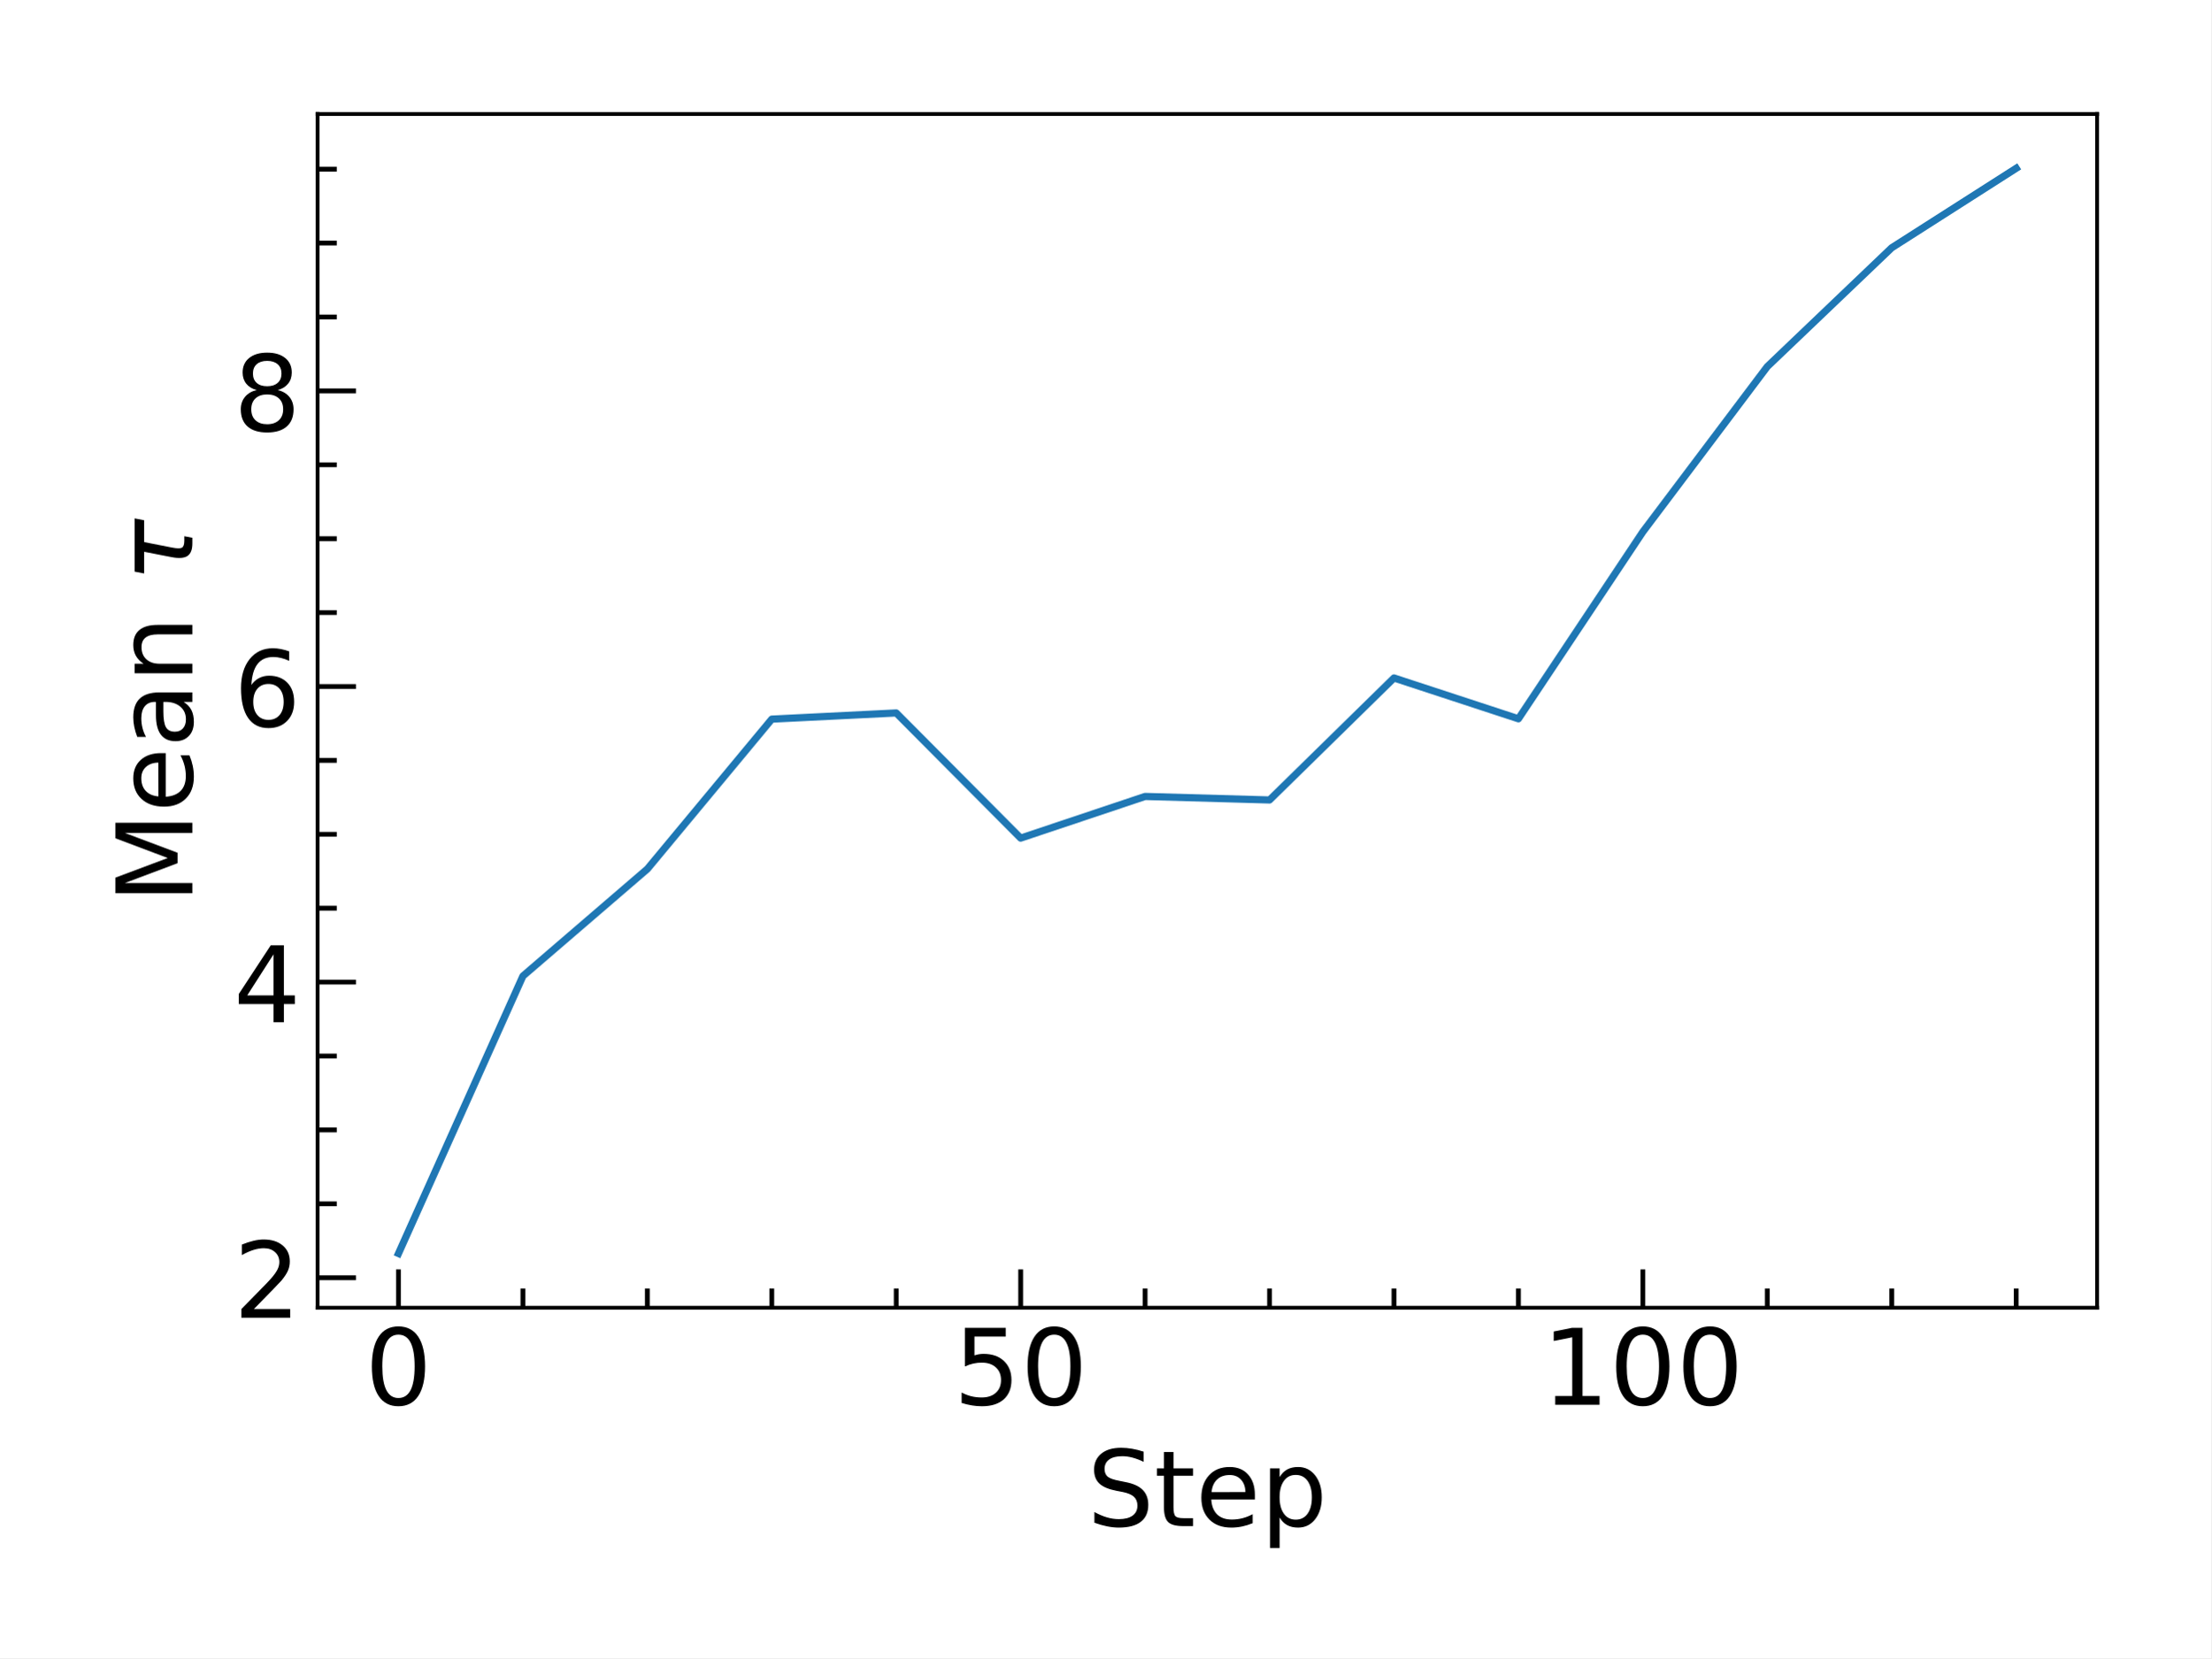
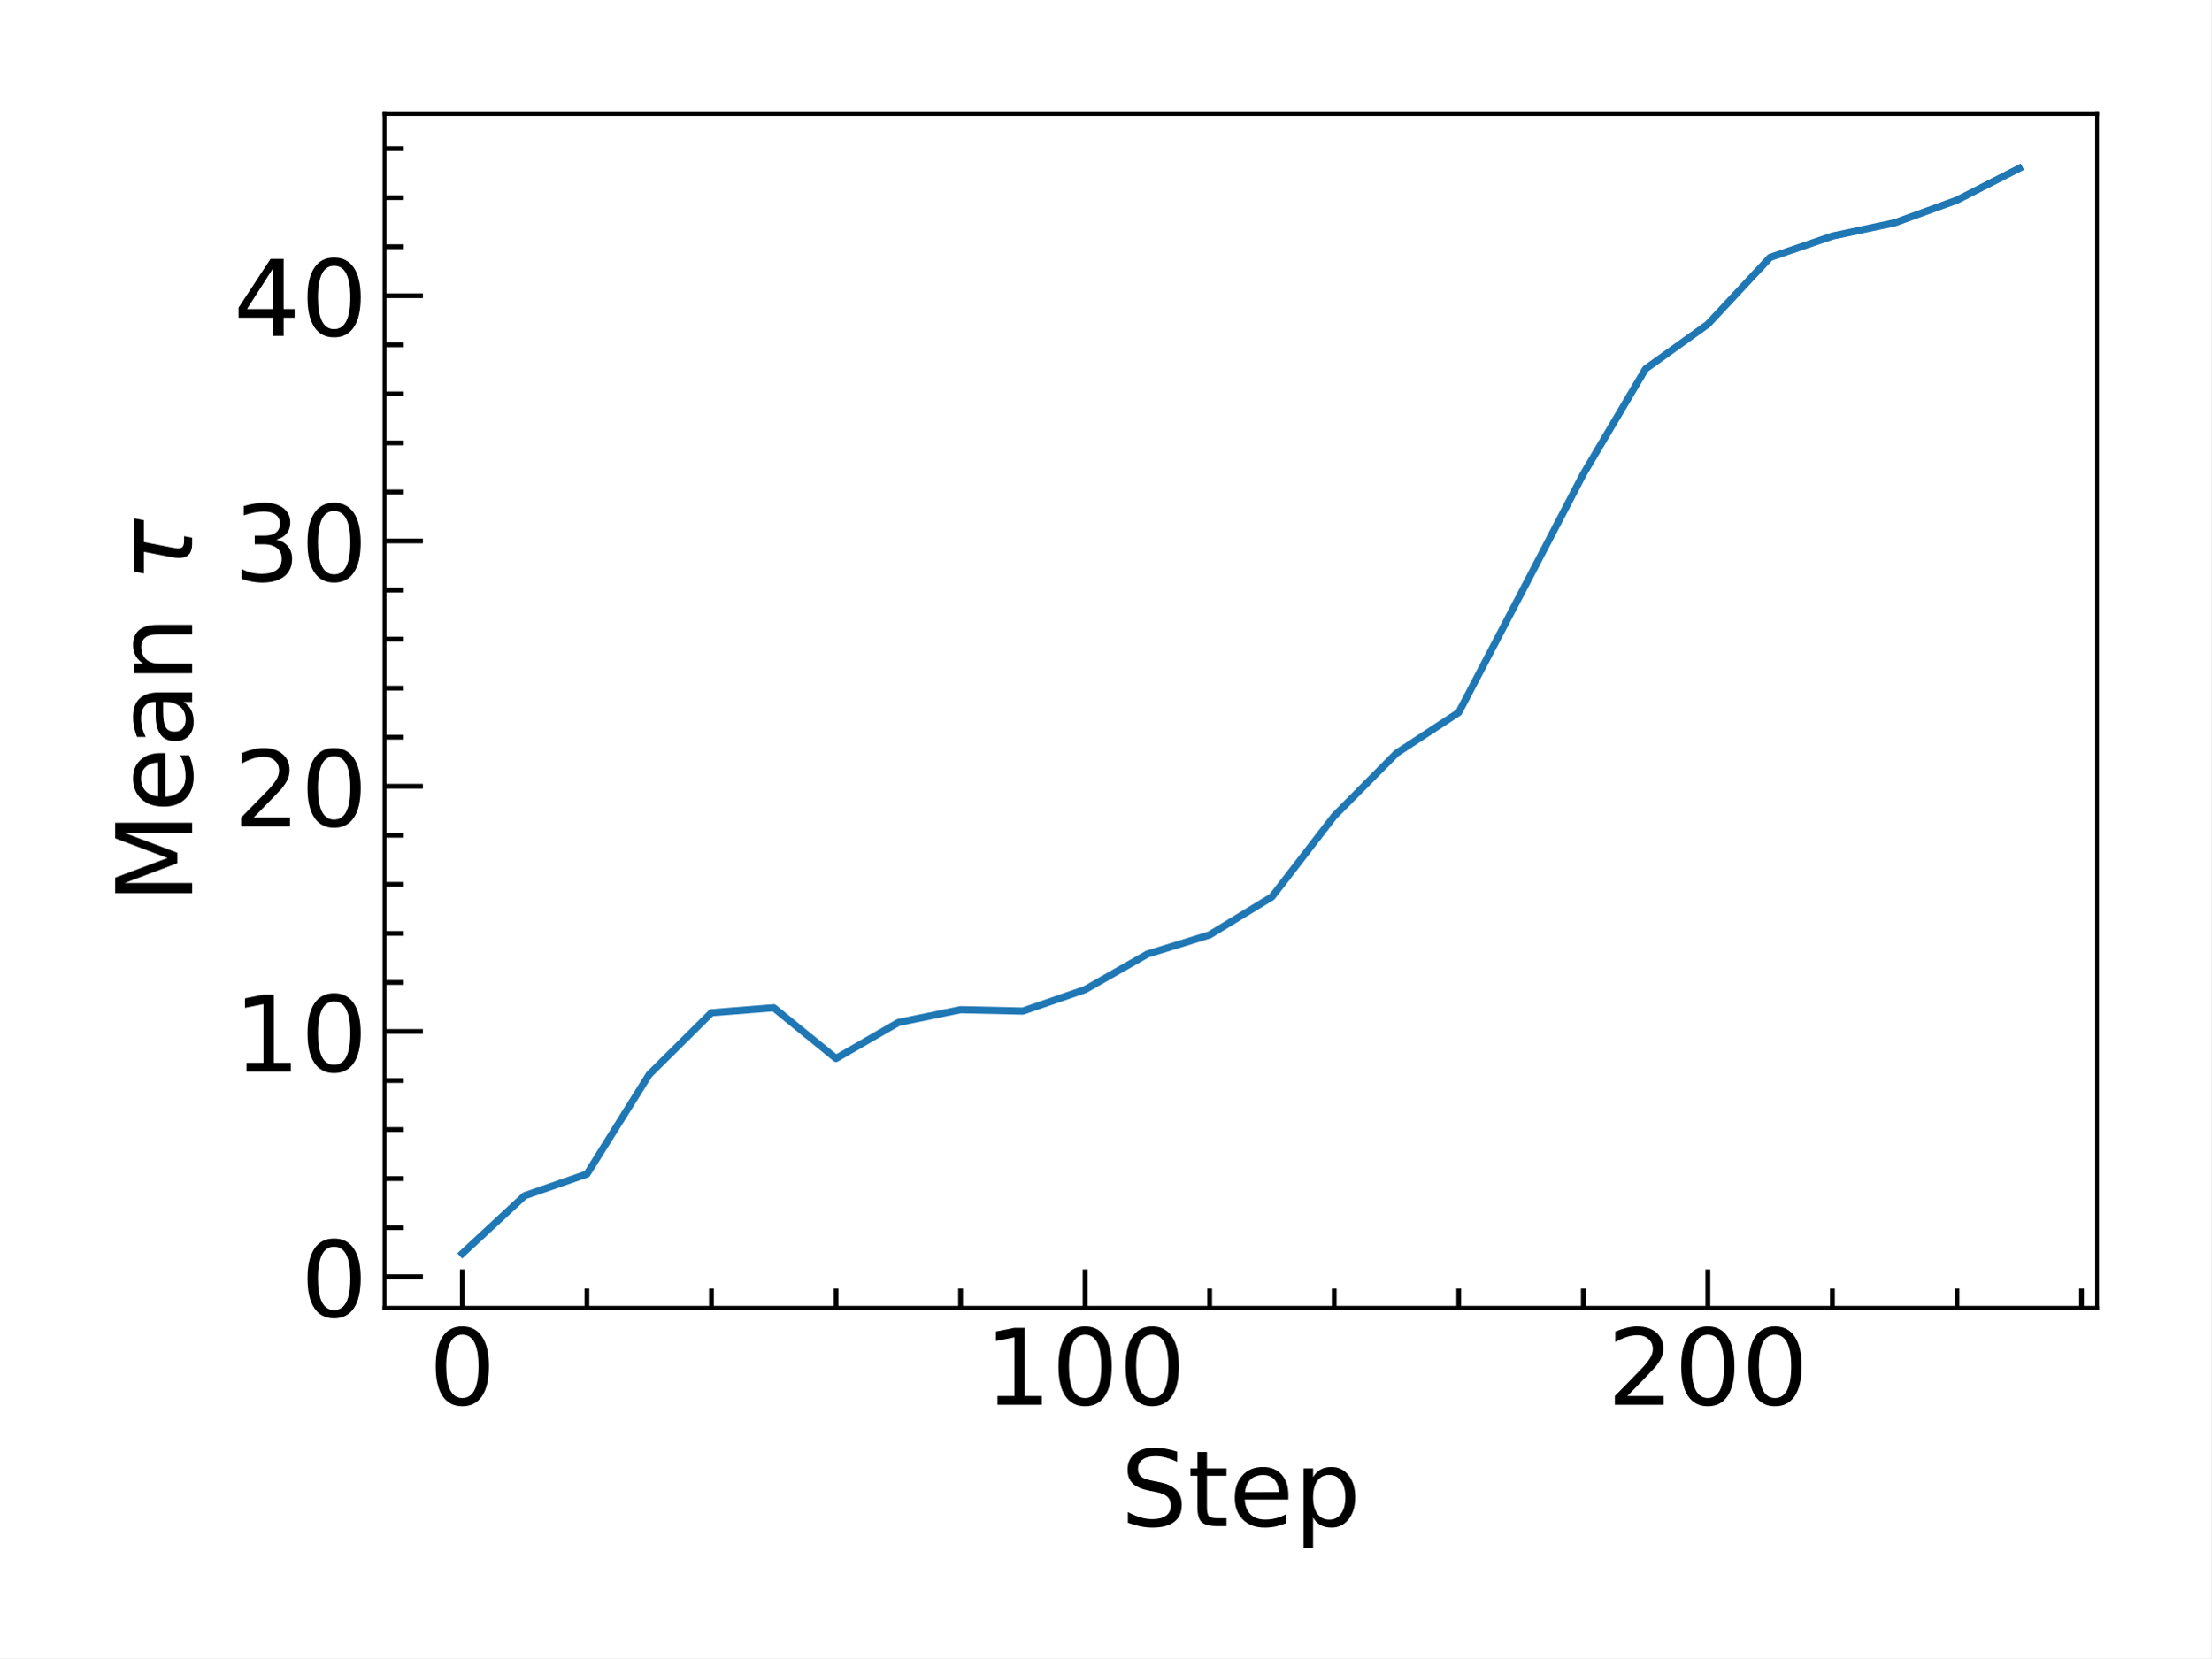
<svg xmlns="http://www.w3.org/2000/svg" xmlns:xlink="http://www.w3.org/1999/xlink" width="460.8pt" height="345.6pt" viewBox="0 0 460.8 345.6" version="1.1">
  <defs>
    <style type="text/css">*{stroke-linejoin: round; stroke-linecap: butt}</style>
  </defs>
  <g id="figure_1">
    <g id="patch_1">
      <path d="M 0 345.6  L 460.8 345.6  L 460.8 0  L 0 0  z " style="fill: #ffffff" />
    </g>
    <g id="axes_1">
      <g id="patch_2">
-         <path d="M 66.18 272.58  L 437.04 272.58  L 437.04 23.76  L 66.18 23.76  z " style="fill: #ffffff" />
+         <path d="M 80.13 272.58  L 437.04 272.58  L 437.04 23.76  L 80.13 23.76  z " style="fill: #ffffff" />
      </g>
      <g id="matplotlib.axis_1">
        <g id="xtick_1">
          <g id="line2d_1">
            <defs>
-               <path id="m7b9775e484" d="M 0 0  L 0 -8  " style="stroke: #000000" />
-             </defs>
-             <g>
-               <use xlink:href="#m7b9775e484" x="83.037" y="272.58" style="stroke: #000000" />
+               <path id="m4206f4cf24" d="M 0 0  L 0 -8  " style="stroke: #000000" />
+             </defs>
+             <g>
+               <use xlink:href="#m4206f4cf24" x="96.353" y="272.58" style="stroke: #000000" />
            </g>
          </g>
          <g id="text_1">
-             <g transform="translate(76.03852 292.7966) scale(0.22 -0.22)">
+             <g transform="translate(89.35443 292.7966) scale(0.22 -0.22)">
              <defs>
                <path id="DejaVuSans-30" d="M 2034 4250  Q 1547 4250 1301 3770  Q 1056 3291 1056 2328  Q 1056 1369 1301 889  Q 1547 409 2034 409  Q 2525 409 2770 889  Q 3016 1369 3016 2328  Q 3016 3291 2770 3770  Q 2525 4250 2034 4250  z M 2034 4750  Q 2819 4750 3233 4129  Q 3647 3509 3647 2328  Q 3647 1150 3233 529  Q 2819 -91 2034 -91  Q 1250 -91 836 529  Q 422 1150 422 2328  Q 422 3509 836 4129  Q 1250 4750 2034 4750  z " transform="scale(0.015625)" />
              </defs>
              <use xlink:href="#DejaVuSans-30" />
            </g>
          </g>
        </g>
        <g id="xtick_2">
          <g id="line2d_2">
            <g>
-               <use xlink:href="#m7b9775e484" x="212.709" y="272.58" style="stroke: #000000" />
+               <use xlink:href="#m4206f4cf24" x="226.139" y="272.58" style="stroke: #000000" />
            </g>
          </g>
          <g id="text_2">
-             <g transform="translate(198.7111 292.7966) scale(0.22 -0.22)">
-               <defs>
-                 <path id="DejaVuSans-35" d="M 691 4666  L 3169 4666  L 3169 4134  L 1269 4134  L 1269 2991  Q 1406 3038 1543 3061  Q 1681 3084 1819 3084  Q 2600 3084 3056 2656  Q 3513 2228 3513 1497  Q 3513 744 3044 326  Q 2575 -91 1722 -91  Q 1428 -91 1123 -41  Q 819 9 494 109  L 494 744  Q 775 591 1075 516  Q 1375 441 1709 441  Q 2250 441 2565 725  Q 2881 1009 2881 1497  Q 2881 1984 2565 2268  Q 2250 2553 1709 2553  Q 1456 2553 1204 2497  Q 953 2441 691 2322  L 691 4666  z " transform="scale(0.015625)" />
-               </defs>
-               <use xlink:href="#DejaVuSans-35" />
-               <use xlink:href="#DejaVuSans-30" x="63.623" />
-             </g>
-           </g>
-         </g>
-         <g id="xtick_3">
-           <g id="line2d_3">
-             <g>
-               <use xlink:href="#m7b9775e484" x="342.38" y="272.58" style="stroke: #000000" />
-             </g>
-           </g>
-           <g id="text_3">
-             <g transform="translate(321.3837 292.7966) scale(0.22 -0.22)">
+             <g transform="translate(205.1424 292.7966) scale(0.22 -0.22)">
              <defs>
                <path id="DejaVuSans-31" d="M 794 531  L 1825 531  L 1825 4091  L 703 3866  L 703 4441  L 1819 4666  L 2450 4666  L 2450 531  L 3481 531  L 3481 0  L 794 0  L 794 531  z " transform="scale(0.015625)" />
              </defs>
              <use xlink:href="#DejaVuSans-31" />
-               <use xlink:href="#DejaVuSans-30" x="63.623" />
-               <use xlink:href="#DejaVuSans-30" x="127.246" />
+               <use xlink:href="#DejaVuSans-30" transform="translate(63.62305 0)" />
+               <use xlink:href="#DejaVuSans-30" transform="translate(127.2461 0)" />
+             </g>
+           </g>
+         </g>
+         <g id="xtick_3">
+           <g id="line2d_3">
+             <g>
+               <use xlink:href="#m4206f4cf24" x="355.924" y="272.58" style="stroke: #000000" />
+             </g>
+           </g>
+           <g id="text_3">
+             <g transform="translate(334.9278 292.7966) scale(0.22 -0.22)">
+               <defs>
+                 <path id="DejaVuSans-32" d="M 1228 531  L 3431 531  L 3431 0  L 469 0  L 469 531  Q 828 903 1448 1529  Q 2069 2156 2228 2338  Q 2531 2678 2651 2914  Q 2772 3150 2772 3378  Q 2772 3750 2511 3984  Q 2250 4219 1831 4219  Q 1534 4219 1204 4116  Q 875 4013 500 3803  L 500 4441  Q 881 4594 1212 4672  Q 1544 4750 1819 4750  Q 2544 4750 2975 4387  Q 3406 4025 3406 3419  Q 3406 3131 3298 2873  Q 3191 2616 2906 2266  Q 2828 2175 2409 1742  Q 1991 1309 1228 531  z " transform="scale(0.015625)" />
+               </defs>
+               <use xlink:href="#DejaVuSans-32" />
+               <use xlink:href="#DejaVuSans-30" transform="translate(63.62305 0)" />
+               <use xlink:href="#DejaVuSans-30" transform="translate(127.2461 0)" />
            </g>
          </g>
        </g>
        <g id="xtick_4">
          <g id="line2d_4">
            <defs>
-               <path id="m031587529a" d="M 0 0  L 0 -4  " style="stroke: #000000" />
-             </defs>
-             <g>
-               <use xlink:href="#m031587529a" x="108.972" y="272.58" style="stroke: #000000" />
+               <path id="m67e339eca9" d="M 0 0  L 0 -4  " style="stroke: #000000" />
+             </defs>
+             <g>
+               <use xlink:href="#m67e339eca9" x="122.31" y="272.58" style="stroke: #000000" />
            </g>
          </g>
        </g>
        <g id="xtick_5">
          <g id="line2d_5">
            <g>
-               <use xlink:href="#m031587529a" x="134.906" y="272.58" style="stroke: #000000" />
+               <use xlink:href="#m67e339eca9" x="148.267" y="272.58" style="stroke: #000000" />
            </g>
          </g>
        </g>
        <g id="xtick_6">
          <g id="line2d_6">
            <g>
-               <use xlink:href="#m031587529a" x="160.84" y="272.58" style="stroke: #000000" />
+               <use xlink:href="#m67e339eca9" x="174.224" y="272.58" style="stroke: #000000" />
            </g>
          </g>
        </g>
        <g id="xtick_7">
          <g id="line2d_7">
            <g>
-               <use xlink:href="#m031587529a" x="186.774" y="272.58" style="stroke: #000000" />
+               <use xlink:href="#m67e339eca9" x="200.182" y="272.58" style="stroke: #000000" />
            </g>
          </g>
        </g>
        <g id="xtick_8">
          <g id="line2d_8">
            <g>
-               <use xlink:href="#m031587529a" x="238.643" y="272.58" style="stroke: #000000" />
+               <use xlink:href="#m67e339eca9" x="252.096" y="272.58" style="stroke: #000000" />
            </g>
          </g>
        </g>
        <g id="xtick_9">
          <g id="line2d_9">
            <g>
-               <use xlink:href="#m031587529a" x="264.577" y="272.58" style="stroke: #000000" />
+               <use xlink:href="#m67e339eca9" x="278.053" y="272.58" style="stroke: #000000" />
            </g>
          </g>
        </g>
        <g id="xtick_10">
          <g id="line2d_10">
            <g>
-               <use xlink:href="#m031587529a" x="290.511" y="272.58" style="stroke: #000000" />
+               <use xlink:href="#m67e339eca9" x="304.01" y="272.58" style="stroke: #000000" />
            </g>
          </g>
        </g>
        <g id="xtick_11">
          <g id="line2d_11">
            <g>
-               <use xlink:href="#m031587529a" x="316.446" y="272.58" style="stroke: #000000" />
+               <use xlink:href="#m67e339eca9" x="329.967" y="272.58" style="stroke: #000000" />
            </g>
          </g>
        </g>
        <g id="xtick_12">
          <g id="line2d_12">
            <g>
-               <use xlink:href="#m031587529a" x="368.314" y="272.58" style="stroke: #000000" />
+               <use xlink:href="#m67e339eca9" x="381.881" y="272.58" style="stroke: #000000" />
            </g>
          </g>
        </g>
        <g id="xtick_13">
          <g id="line2d_13">
            <g>
-               <use xlink:href="#m031587529a" x="394.248" y="272.58" style="stroke: #000000" />
+               <use xlink:href="#m67e339eca9" x="407.838" y="272.58" style="stroke: #000000" />
            </g>
          </g>
        </g>
        <g id="xtick_14">
          <g id="line2d_14">
            <g>
-               <use xlink:href="#m031587529a" x="420.183" y="272.58" style="stroke: #000000" />
+               <use xlink:href="#m67e339eca9" x="433.795" y="272.58" style="stroke: #000000" />
            </g>
          </g>
        </g>
        <g id="text_4">
-           <g transform="translate(226.5627 318.0884) scale(0.22 -0.22)">
+           <g transform="translate(233.5377 318.0884) scale(0.22 -0.22)">
            <defs>
              <path id="DejaVuSans-53" d="M 3425 4513  L 3425 3897  Q 3066 4069 2747 4153  Q 2428 4238 2131 4238  Q 1616 4238 1336 4038  Q 1056 3838 1056 3469  Q 1056 3159 1242 3001  Q 1428 2844 1947 2747  L 2328 2669  Q 3034 2534 3370 2195  Q 3706 1856 3706 1288  Q 3706 609 3251 259  Q 2797 -91 1919 -91  Q 1588 -91 1214 -16  Q 841 59 441 206  L 441 856  Q 825 641 1194 531  Q 1563 422 1919 422  Q 2459 422 2753 634  Q 3047 847 3047 1241  Q 3047 1584 2836 1778  Q 2625 1972 2144 2069  L 1759 2144  Q 1053 2284 737 2584  Q 422 2884 422 3419  Q 422 4038 858 4394  Q 1294 4750 2059 4750  Q 2388 4750 2728 4690  Q 3069 4631 3425 4513  z " transform="scale(0.015625)" />
              <path id="DejaVuSans-74" d="M 1172 4494  L 1172 3500  L 2356 3500  L 2356 3053  L 1172 3053  L 1172 1153  Q 1172 725 1289 603  Q 1406 481 1766 481  L 2356 481  L 2356 0  L 1766 0  Q 1100 0 847 248  Q 594 497 594 1153  L 594 3053  L 172 3053  L 172 3500  L 594 3500  L 594 4494  L 1172 4494  z " transform="scale(0.015625)" />
              <path id="DejaVuSans-65" d="M 3597 1894  L 3597 1613  L 953 1613  Q 991 1019 1311 708  Q 1631 397 2203 397  Q 2534 397 2845 478  Q 3156 559 3463 722  L 3463 178  Q 3153 47 2828 -22  Q 2503 -91 2169 -91  Q 1331 -91 842 396  Q 353 884 353 1716  Q 353 2575 817 3079  Q 1281 3584 2069 3584  Q 2775 3584 3186 3129  Q 3597 2675 3597 1894  z M 3022 2063  Q 3016 2534 2758 2815  Q 2500 3097 2075 3097  Q 1594 3097 1305 2825  Q 1016 2553 972 2059  L 3022 2063  z " transform="scale(0.015625)" />
              <path id="DejaVuSans-70" d="M 1159 525  L 1159 -1331  L 581 -1331  L 581 3500  L 1159 3500  L 1159 2969  Q 1341 3281 1617 3432  Q 1894 3584 2278 3584  Q 2916 3584 3314 3078  Q 3713 2572 3713 1747  Q 3713 922 3314 415  Q 2916 -91 2278 -91  Q 1894 -91 1617 61  Q 1341 213 1159 525  z M 3116 1747  Q 3116 2381 2855 2742  Q 2594 3103 2138 3103  Q 1681 3103 1420 2742  Q 1159 2381 1159 1747  Q 1159 1113 1420 752  Q 1681 391 2138 391  Q 2594 391 2855 752  Q 3116 1113 3116 1747  z " transform="scale(0.015625)" />
            </defs>
            <use xlink:href="#DejaVuSans-53" />
-             <use xlink:href="#DejaVuSans-74" x="63.477" />
-             <use xlink:href="#DejaVuSans-65" x="102.686" />
-             <use xlink:href="#DejaVuSans-70" x="164.209" />
+             <use xlink:href="#DejaVuSans-74" transform="translate(63.47656 0)" />
+             <use xlink:href="#DejaVuSans-65" transform="translate(102.6855 0)" />
+             <use xlink:href="#DejaVuSans-70" transform="translate(164.209 0)" />
          </g>
        </g>
      </g>
      <g id="matplotlib.axis_2">
        <g id="ytick_1">
          <g id="line2d_15">
            <defs>
-               <path id="mbca31d87b2" d="M 0 0  L 8 0  " style="stroke: #000000" />
-             </defs>
-             <g>
-               <use xlink:href="#mbca31d87b2" x="66.18" y="266.32" style="stroke: #000000" />
+               <path id="m696d5a8d35" d="M 0 0  L 8 0  " style="stroke: #000000" />
+             </defs>
+             <g>
+               <use xlink:href="#m696d5a8d35" x="80.13" y="266.11" style="stroke: #000000" />
            </g>
          </g>
          <g id="text_5">
-             <g transform="translate(48.6825 274.6779) scale(0.22 -0.22)">
-               <defs>
-                 <path id="DejaVuSans-32" d="M 1228 531  L 3431 531  L 3431 0  L 469 0  L 469 531  Q 828 903 1448 1529  Q 2069 2156 2228 2338  Q 2531 2678 2651 2914  Q 2772 3150 2772 3378  Q 2772 3750 2511 3984  Q 2250 4219 1831 4219  Q 1534 4219 1204 4116  Q 875 4013 500 3803  L 500 4441  Q 881 4594 1212 4672  Q 1544 4750 1819 4750  Q 2544 4750 2975 4387  Q 3406 4025 3406 3419  Q 3406 3131 3298 2873  Q 3191 2616 2906 2266  Q 2828 2175 2409 1742  Q 1991 1309 1228 531  z " transform="scale(0.015625)" />
-               </defs>
-               <use xlink:href="#DejaVuSans-32" />
+             <g transform="translate(62.6325 274.4684) scale(0.22 -0.22)">
+               <use xlink:href="#DejaVuSans-30" />
            </g>
          </g>
        </g>
        <g id="ytick_2">
          <g id="line2d_16">
            <g>
-               <use xlink:href="#mbca31d87b2" x="66.18" y="204.702" style="stroke: #000000" />
+               <use xlink:href="#m696d5a8d35" x="80.13" y="214.993" style="stroke: #000000" />
            </g>
          </g>
          <g id="text_6">
-             <g transform="translate(48.6825 213.0606) scale(0.22 -0.22)">
+             <g transform="translate(48.635 223.3516) scale(0.22 -0.22)">
+               <use xlink:href="#DejaVuSans-31" />
+               <use xlink:href="#DejaVuSans-30" transform="translate(63.62305 0)" />
+             </g>
+           </g>
+         </g>
+         <g id="ytick_3">
+           <g id="line2d_17">
+             <g>
+               <use xlink:href="#m696d5a8d35" x="80.13" y="163.876" style="stroke: #000000" />
+             </g>
+           </g>
+           <g id="text_7">
+             <g transform="translate(48.635 172.2348) scale(0.22 -0.22)">
+               <use xlink:href="#DejaVuSans-32" />
+               <use xlink:href="#DejaVuSans-30" transform="translate(63.62305 0)" />
+             </g>
+           </g>
+         </g>
+         <g id="ytick_4">
+           <g id="line2d_18">
+             <g>
+               <use xlink:href="#m696d5a8d35" x="80.13" y="112.76" style="stroke: #000000" />
+             </g>
+           </g>
+           <g id="text_8">
+             <g transform="translate(48.635 121.118) scale(0.22 -0.22)">
+               <defs>
+                 <path id="DejaVuSans-33" d="M 2597 2516  Q 3050 2419 3304 2112  Q 3559 1806 3559 1356  Q 3559 666 3084 287  Q 2609 -91 1734 -91  Q 1441 -91 1130 -33  Q 819 25 488 141  L 488 750  Q 750 597 1062 519  Q 1375 441 1716 441  Q 2309 441 2620 675  Q 2931 909 2931 1356  Q 2931 1769 2642 2001  Q 2353 2234 1838 2234  L 1294 2234  L 1294 2753  L 1863 2753  Q 2328 2753 2575 2939  Q 2822 3125 2822 3475  Q 2822 3834 2567 4026  Q 2313 4219 1838 4219  Q 1578 4219 1281 4162  Q 984 4106 628 3988  L 628 4550  Q 988 4650 1302 4700  Q 1616 4750 1894 4750  Q 2613 4750 3031 4423  Q 3450 4097 3450 3541  Q 3450 3153 3228 2886  Q 3006 2619 2597 2516  z " transform="scale(0.015625)" />
+               </defs>
+               <use xlink:href="#DejaVuSans-33" />
+               <use xlink:href="#DejaVuSans-30" transform="translate(63.62305 0)" />
+             </g>
+           </g>
+         </g>
+         <g id="ytick_5">
+           <g id="line2d_19">
+             <g>
+               <use xlink:href="#m696d5a8d35" x="80.13" y="61.643" style="stroke: #000000" />
+             </g>
+           </g>
+           <g id="text_9">
+             <g transform="translate(48.635 70.00118) scale(0.22 -0.22)">
              <defs>
                <path id="DejaVuSans-34" d="M 2419 4116  L 825 1625  L 2419 1625  L 2419 4116  z M 2253 4666  L 3047 4666  L 3047 1625  L 3713 1625  L 3713 1100  L 3047 1100  L 3047 0  L 2419 0  L 2419 1100  L 313 1100  L 313 1709  L 2253 4666  z " transform="scale(0.015625)" />
              </defs>
              <use xlink:href="#DejaVuSans-34" />
-             </g>
-           </g>
-         </g>
-         <g id="ytick_3">
-           <g id="line2d_17">
-             <g>
-               <use xlink:href="#mbca31d87b2" x="66.18" y="143.085" style="stroke: #000000" />
-             </g>
-           </g>
-           <g id="text_7">
-             <g transform="translate(48.6825 151.4433) scale(0.22 -0.22)">
-               <defs>
-                 <path id="DejaVuSans-36" d="M 2113 2584  Q 1688 2584 1439 2293  Q 1191 2003 1191 1497  Q 1191 994 1439 701  Q 1688 409 2113 409  Q 2538 409 2786 701  Q 3034 994 3034 1497  Q 3034 2003 2786 2293  Q 2538 2584 2113 2584  z M 3366 4563  L 3366 3988  Q 3128 4100 2886 4159  Q 2644 4219 2406 4219  Q 1781 4219 1451 3797  Q 1122 3375 1075 2522  Q 1259 2794 1537 2939  Q 1816 3084 2150 3084  Q 2853 3084 3261 2657  Q 3669 2231 3669 1497  Q 3669 778 3244 343  Q 2819 -91 2113 -91  Q 1303 -91 875 529  Q 447 1150 447 2328  Q 447 3434 972 4092  Q 1497 4750 2381 4750  Q 2619 4750 2861 4703  Q 3103 4656 3366 4563  z " transform="scale(0.015625)" />
-               </defs>
-               <use xlink:href="#DejaVuSans-36" />
-             </g>
-           </g>
-         </g>
-         <g id="ytick_4">
-           <g id="line2d_18">
-             <g>
-               <use xlink:href="#mbca31d87b2" x="66.18" y="81.468" style="stroke: #000000" />
-             </g>
-           </g>
-           <g id="text_8">
-             <g transform="translate(48.6825 89.82595) scale(0.22 -0.22)">
-               <defs>
-                 <path id="DejaVuSans-38" d="M 2034 2216  Q 1584 2216 1326 1975  Q 1069 1734 1069 1313  Q 1069 891 1326 650  Q 1584 409 2034 409  Q 2484 409 2743 651  Q 3003 894 3003 1313  Q 3003 1734 2745 1975  Q 2488 2216 2034 2216  z M 1403 2484  Q 997 2584 770 2862  Q 544 3141 544 3541  Q 544 4100 942 4425  Q 1341 4750 2034 4750  Q 2731 4750 3128 4425  Q 3525 4100 3525 3541  Q 3525 3141 3298 2862  Q 3072 2584 2669 2484  Q 3125 2378 3379 2068  Q 3634 1759 3634 1313  Q 3634 634 3220 271  Q 2806 -91 2034 -91  Q 1263 -91 848 271  Q 434 634 434 1313  Q 434 1759 690 2068  Q 947 2378 1403 2484  z M 1172 3481  Q 1172 3119 1398 2916  Q 1625 2713 2034 2713  Q 2441 2713 2670 2916  Q 2900 3119 2900 3481  Q 2900 3844 2670 4047  Q 2441 4250 2034 4250  Q 1625 4250 1398 4047  Q 1172 3844 1172 3481  z " transform="scale(0.015625)" />
-               </defs>
-               <use xlink:href="#DejaVuSans-38" />
-             </g>
-           </g>
-         </g>
-         <g id="ytick_5">
-           <g id="line2d_19">
-             <defs>
-               <path id="mb46bcdb9fc" d="M 0 0  L 4 0  " style="stroke: #000000" />
-             </defs>
-             <g>
-               <use xlink:href="#mb46bcdb9fc" x="66.18" y="250.915" style="stroke: #000000" />
+               <use xlink:href="#DejaVuSans-30" transform="translate(63.62305 0)" />
            </g>
          </g>
        </g>
        <g id="ytick_6">
          <g id="line2d_20">
-             <g>
-               <use xlink:href="#mb46bcdb9fc" x="66.18" y="235.511" style="stroke: #000000" />
+             <defs>
+               <path id="m9ca0d32f18" d="M 0 0  L 4 0  " style="stroke: #000000" />
+             </defs>
+             <g>
+               <use xlink:href="#m9ca0d32f18" x="80.13" y="255.887" style="stroke: #000000" />
            </g>
          </g>
        </g>
        <g id="ytick_7">
          <g id="line2d_21">
            <g>
-               <use xlink:href="#mb46bcdb9fc" x="66.18" y="220.107" style="stroke: #000000" />
+               <use xlink:href="#m9ca0d32f18" x="80.13" y="245.663" style="stroke: #000000" />
            </g>
          </g>
        </g>
        <g id="ytick_8">
          <g id="line2d_22">
            <g>
-               <use xlink:href="#mb46bcdb9fc" x="66.18" y="189.298" style="stroke: #000000" />
+               <use xlink:href="#m9ca0d32f18" x="80.13" y="235.44" style="stroke: #000000" />
            </g>
          </g>
        </g>
        <g id="ytick_9">
          <g id="line2d_23">
            <g>
-               <use xlink:href="#mb46bcdb9fc" x="66.18" y="173.894" style="stroke: #000000" />
+               <use xlink:href="#m9ca0d32f18" x="80.13" y="225.217" style="stroke: #000000" />
            </g>
          </g>
        </g>
        <g id="ytick_10">
          <g id="line2d_24">
            <g>
-               <use xlink:href="#mb46bcdb9fc" x="66.18" y="158.489" style="stroke: #000000" />
+               <use xlink:href="#m9ca0d32f18" x="80.13" y="204.77" style="stroke: #000000" />
            </g>
          </g>
        </g>
        <g id="ytick_11">
          <g id="line2d_25">
            <g>
-               <use xlink:href="#mb46bcdb9fc" x="66.18" y="127.681" style="stroke: #000000" />
+               <use xlink:href="#m9ca0d32f18" x="80.13" y="194.547" style="stroke: #000000" />
            </g>
          </g>
        </g>
        <g id="ytick_12">
          <g id="line2d_26">
            <g>
-               <use xlink:href="#mb46bcdb9fc" x="66.18" y="112.276" style="stroke: #000000" />
+               <use xlink:href="#m9ca0d32f18" x="80.13" y="184.323" style="stroke: #000000" />
            </g>
          </g>
        </g>
        <g id="ytick_13">
          <g id="line2d_27">
            <g>
-               <use xlink:href="#mb46bcdb9fc" x="66.18" y="96.872" style="stroke: #000000" />
+               <use xlink:href="#m9ca0d32f18" x="80.13" y="174.1" style="stroke: #000000" />
            </g>
          </g>
        </g>
        <g id="ytick_14">
          <g id="line2d_28">
            <g>
-               <use xlink:href="#mb46bcdb9fc" x="66.18" y="66.063" style="stroke: #000000" />
+               <use xlink:href="#m9ca0d32f18" x="80.13" y="153.653" style="stroke: #000000" />
            </g>
          </g>
        </g>
        <g id="ytick_15">
          <g id="line2d_29">
            <g>
-               <use xlink:href="#mb46bcdb9fc" x="66.18" y="50.659" style="stroke: #000000" />
+               <use xlink:href="#m9ca0d32f18" x="80.13" y="143.43" style="stroke: #000000" />
            </g>
          </g>
        </g>
        <g id="ytick_16">
          <g id="line2d_30">
            <g>
-               <use xlink:href="#mb46bcdb9fc" x="66.18" y="35.255" style="stroke: #000000" />
-             </g>
-           </g>
-         </g>
-         <g id="text_9">
-           <g transform="translate(40.10719 188.32) rotate(-90) scale(0.22 -0.22)">
+               <use xlink:href="#m9ca0d32f18" x="80.13" y="133.206" style="stroke: #000000" />
+             </g>
+           </g>
+         </g>
+         <g id="ytick_17">
+           <g id="line2d_31">
+             <g>
+               <use xlink:href="#m9ca0d32f18" x="80.13" y="122.983" style="stroke: #000000" />
+             </g>
+           </g>
+         </g>
+         <g id="ytick_18">
+           <g id="line2d_32">
+             <g>
+               <use xlink:href="#m9ca0d32f18" x="80.13" y="102.536" style="stroke: #000000" />
+             </g>
+           </g>
+         </g>
+         <g id="ytick_19">
+           <g id="line2d_33">
+             <g>
+               <use xlink:href="#m9ca0d32f18" x="80.13" y="92.313" style="stroke: #000000" />
+             </g>
+           </g>
+         </g>
+         <g id="ytick_20">
+           <g id="line2d_34">
+             <g>
+               <use xlink:href="#m9ca0d32f18" x="80.13" y="82.09" style="stroke: #000000" />
+             </g>
+           </g>
+         </g>
+         <g id="ytick_21">
+           <g id="line2d_35">
+             <g>
+               <use xlink:href="#m9ca0d32f18" x="80.13" y="71.866" style="stroke: #000000" />
+             </g>
+           </g>
+         </g>
+         <g id="ytick_22">
+           <g id="line2d_36">
+             <g>
+               <use xlink:href="#m9ca0d32f18" x="80.13" y="51.42" style="stroke: #000000" />
+             </g>
+           </g>
+         </g>
+         <g id="ytick_23">
+           <g id="line2d_37">
+             <g>
+               <use xlink:href="#m9ca0d32f18" x="80.13" y="41.196" style="stroke: #000000" />
+             </g>
+           </g>
+         </g>
+         <g id="ytick_24">
+           <g id="line2d_38">
+             <g>
+               <use xlink:href="#m9ca0d32f18" x="80.13" y="30.973" style="stroke: #000000" />
+             </g>
+           </g>
+         </g>
+         <g id="text_10">
+           <g transform="translate(40.05969 188.32) rotate(-90) scale(0.22 -0.22)">
            <defs>
              <path id="DejaVuSans-4d" d="M 628 4666  L 1569 4666  L 2759 1491  L 3956 4666  L 4897 4666  L 4897 0  L 4281 0  L 4281 4097  L 3078 897  L 2444 897  L 1241 4097  L 1241 0  L 628 0  L 628 4666  z " transform="scale(0.015625)" />
              <path id="DejaVuSans-61" d="M 2194 1759  Q 1497 1759 1228 1600  Q 959 1441 959 1056  Q 959 750 1161 570  Q 1363 391 1709 391  Q 2188 391 2477 730  Q 2766 1069 2766 1631  L 2766 1759  L 2194 1759  z M 3341 1997  L 3341 0  L 2766 0  L 2766 531  Q 2569 213 2275 61  Q 1981 -91 1556 -91  Q 1019 -91 701 211  Q 384 513 384 1019  Q 384 1609 779 1909  Q 1175 2209 1959 2209  L 2766 2209  L 2766 2266  Q 2766 2663 2505 2880  Q 2244 3097 1772 3097  Q 1472 3097 1187 3025  Q 903 2953 641 2809  L 641 3341  Q 956 3463 1253 3523  Q 1550 3584 1831 3584  Q 2591 3584 2966 3190  Q 3341 2797 3341 1997  z " transform="scale(0.015625)" />
              <path id="DejaVuSans-6e" d="M 3513 2113  L 3513 0  L 2938 0  L 2938 2094  Q 2938 2591 2744 2837  Q 2550 3084 2163 3084  Q 1697 3084 1428 2787  Q 1159 2491 1159 1978  L 1159 0  L 581 0  L 581 3500  L 1159 3500  L 1159 2956  Q 1366 3272 1645 3428  Q 1925 3584 2291 3584  Q 2894 3584 3203 3211  Q 3513 2838 3513 2113  z " transform="scale(0.015625)" />
              <path id="DejaVuSans-20" transform="scale(0.015625)" />
              <path id="DejaVuSans-Oblique-3c4" d="M 2103 638  Q 2188 488 2525 488  L 2800 488  L 2706 0  L 2363 0  Q 1800 0 1600 300  Q 1403 606 1534 1269  L 1856 2925  L 541 2925  L 653 3500  L 3881 3500  L 3769 2925  L 2444 2925  L 2113 1234  Q 2025 781 2103 638  z " transform="scale(0.015625)" />
            </defs>
            <use xlink:href="#DejaVuSans-4d" transform="translate(0 0.09375)" />
            <use xlink:href="#DejaVuSans-65" transform="translate(86.2793 0.09375)" />
            <use xlink:href="#DejaVuSans-61" transform="translate(147.8027 0.09375)" />
            <use xlink:href="#DejaVuSans-6e" transform="translate(209.082 0.09375)" />
            <use xlink:href="#DejaVuSans-20" transform="translate(272.4609 0.09375)" />
            <use xlink:href="#DejaVuSans-Oblique-3c4" transform="translate(304.248 0.09375)" />
          </g>
        </g>
      </g>
-       <g id="line2d_31">
-         <path d="M 83.037 261.27  L 108.972 203.44  L 134.906 181.126  L 160.84 149.888  L 186.774 148.599  L 212.709 174.687  L 238.643 166.003  L 264.577 166.736  L 290.511 141.309  L 316.446 149.816  L 342.38 110.847  L 368.314 76.404  L 394.248 51.633  L 420.183 35.07  " clip-path="url(#p8fa0c29447)" style="fill: none; stroke: #1f77b4; stroke-width: 1.5; stroke-linecap: square" />
+       <g id="line2d_39">
+         <path d="M 96.353 261.27  L 109.332 249.227  L 122.31 244.709  L 135.289 223.963  L 148.267 211.081  L 161.246 210.045  L 174.224 220.615  L 187.203 213.119  L 200.182 210.449  L 213.16 210.741  L 226.139 206.26  L 239.117 198.858  L 252.096 194.851  L 265.074 186.938  L 278.053 170.096  L 291.031 156.993  L 304.01 148.488  L 316.988 123.694  L 329.967 98.805  L 342.946 76.881  L 355.924 67.57  L 368.903 53.646  L 381.881 49.203  L 394.86 46.432  L 407.838 41.708  L 420.817 35.07  " clip-path="url(#pe4c7122a1b)" style="fill: none; stroke: #1f77b4; stroke-width: 1.5; stroke-linecap: square" />
      </g>
      <g id="patch_3">
-         <path d="M 66.18 272.58  L 66.18 23.76  " style="fill: none; stroke: #000000; stroke-width: 0.8; stroke-linejoin: miter; stroke-linecap: square" />
+         <path d="M 80.13 272.58  L 80.13 23.76  " style="fill: none; stroke: #000000; stroke-width: 0.8; stroke-linejoin: miter; stroke-linecap: square" />
      </g>
      <g id="patch_4">
        <path d="M 437.04 272.58  L 437.04 23.76  " style="fill: none; stroke: #000000; stroke-width: 0.8; stroke-linejoin: miter; stroke-linecap: square" />
      </g>
      <g id="patch_5">
-         <path d="M 66.18 272.58  L 437.04 272.58  " style="fill: none; stroke: #000000; stroke-width: 0.8; stroke-linejoin: miter; stroke-linecap: square" />
+         <path d="M 80.13 272.58  L 437.04 272.58  " style="fill: none; stroke: #000000; stroke-width: 0.8; stroke-linejoin: miter; stroke-linecap: square" />
      </g>
      <g id="patch_6">
-         <path d="M 66.18 23.76  L 437.04 23.76  " style="fill: none; stroke: #000000; stroke-width: 0.8; stroke-linejoin: miter; stroke-linecap: square" />
+         <path d="M 80.13 23.76  L 437.04 23.76  " style="fill: none; stroke: #000000; stroke-width: 0.8; stroke-linejoin: miter; stroke-linecap: square" />
      </g>
    </g>
  </g>
  <defs>
-     <clipPath id="p8fa0c29447">
-       <rect x="66.18" y="23.76" width="370.86" height="248.82" />
+     <clipPath id="pe4c7122a1b">
+       <rect x="80.13" y="23.76" width="356.91" height="248.82" />
    </clipPath>
  </defs>
</svg>
